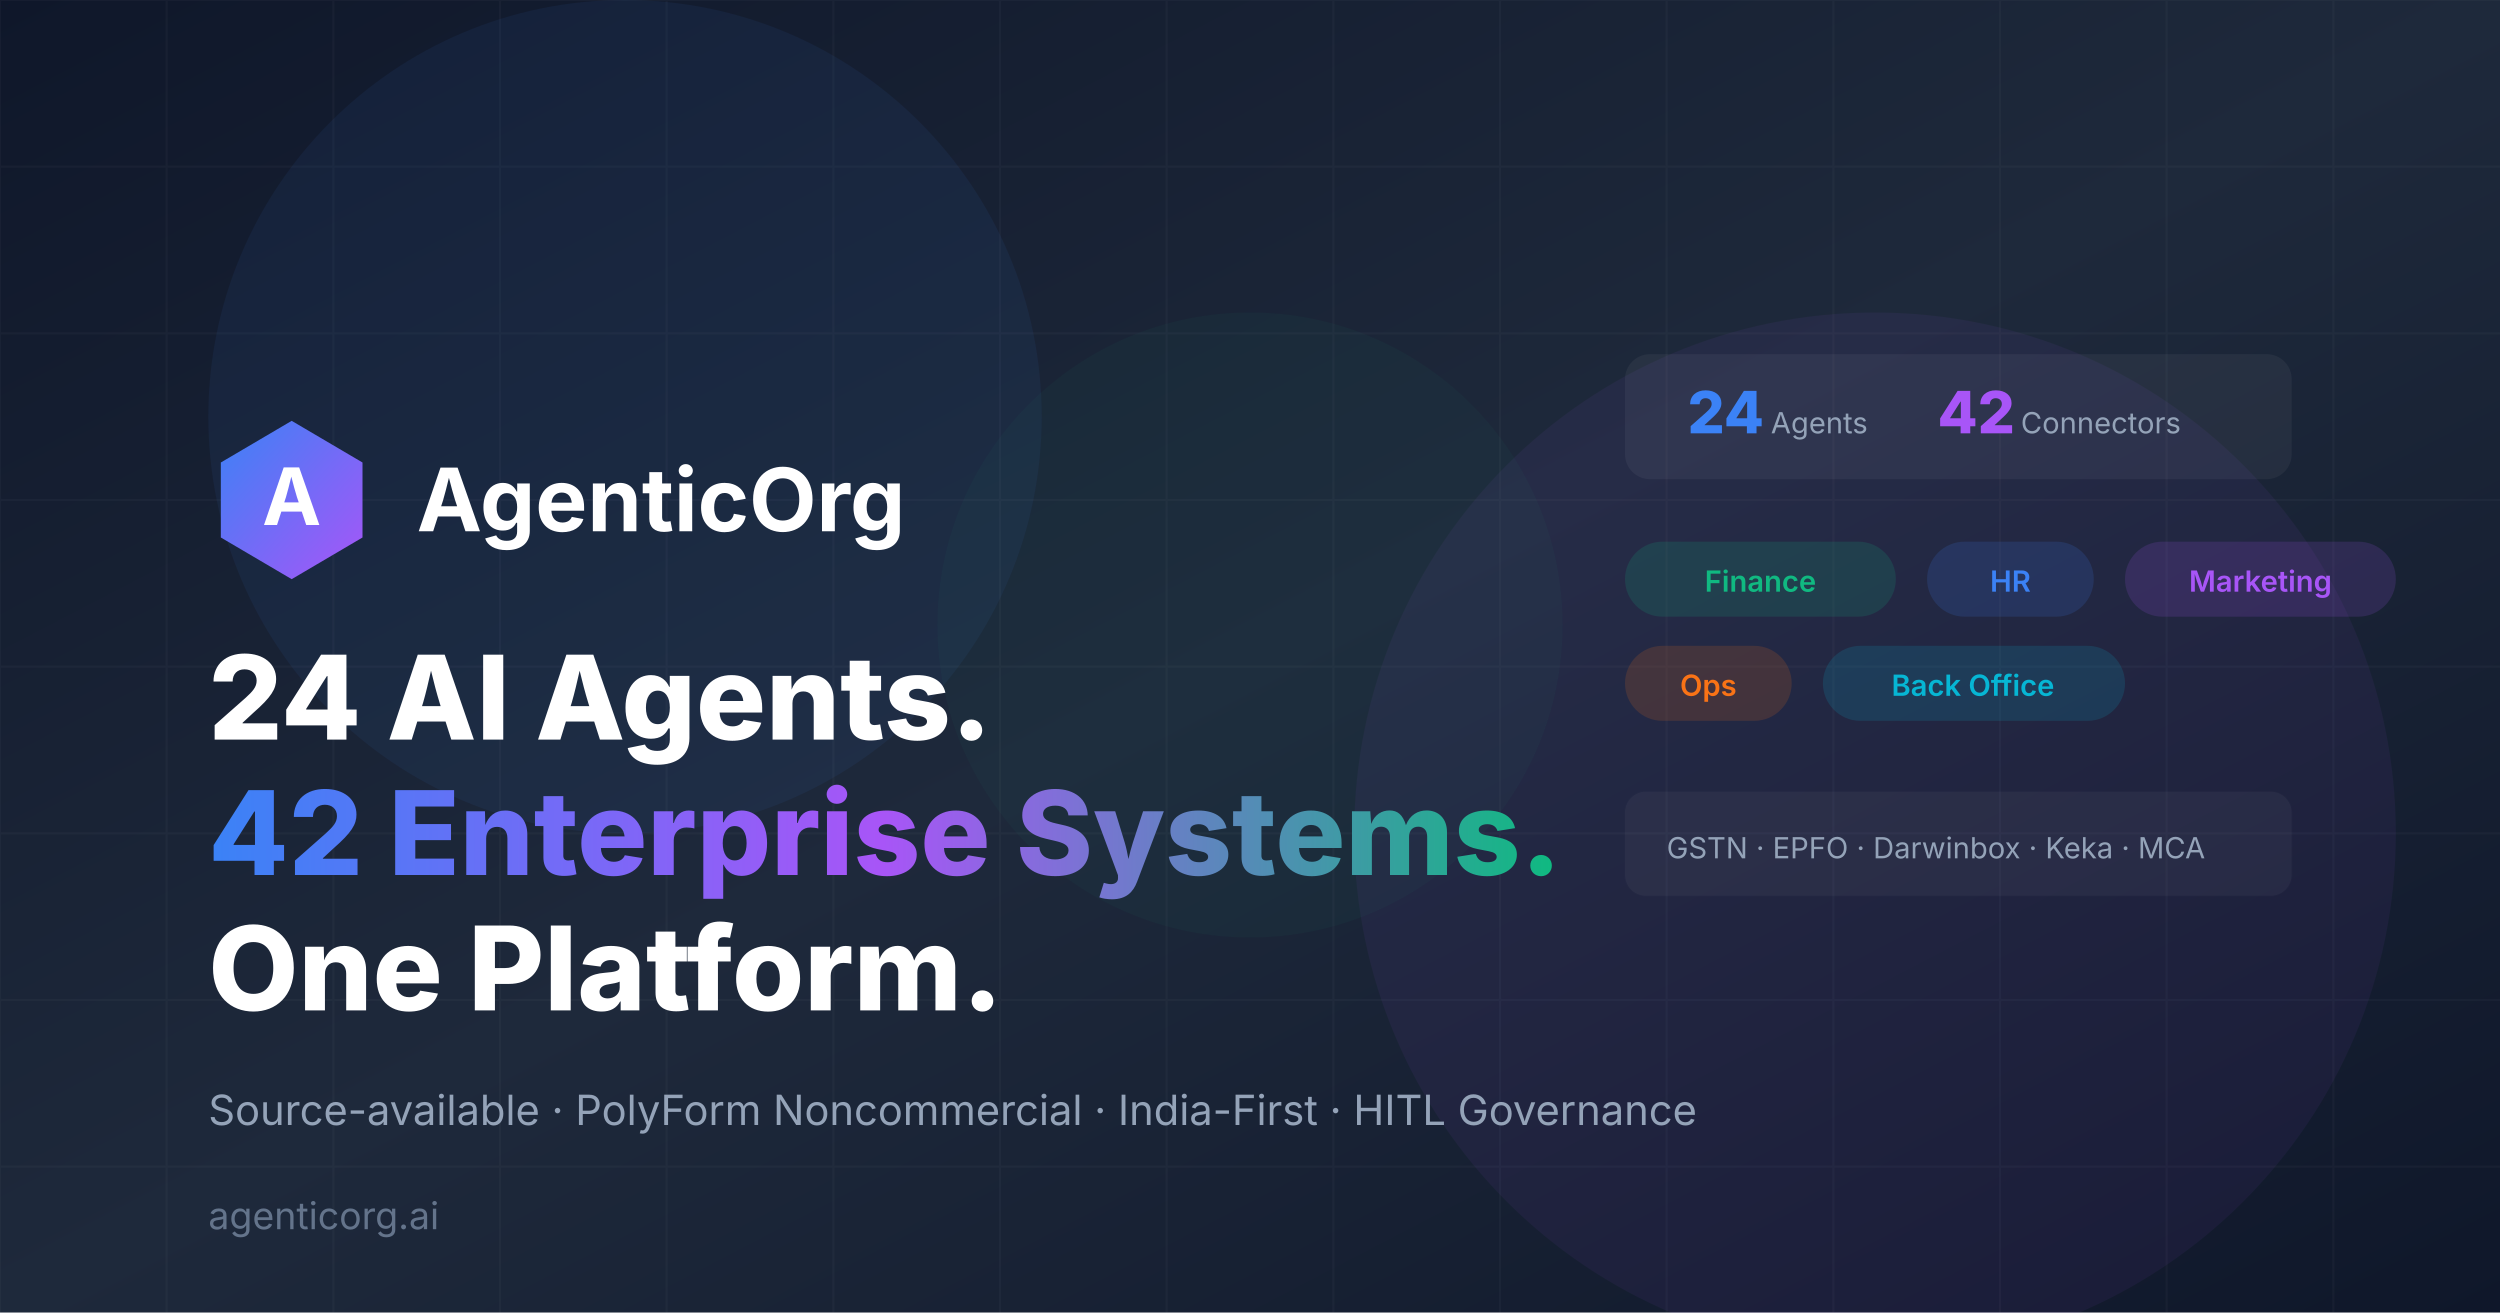
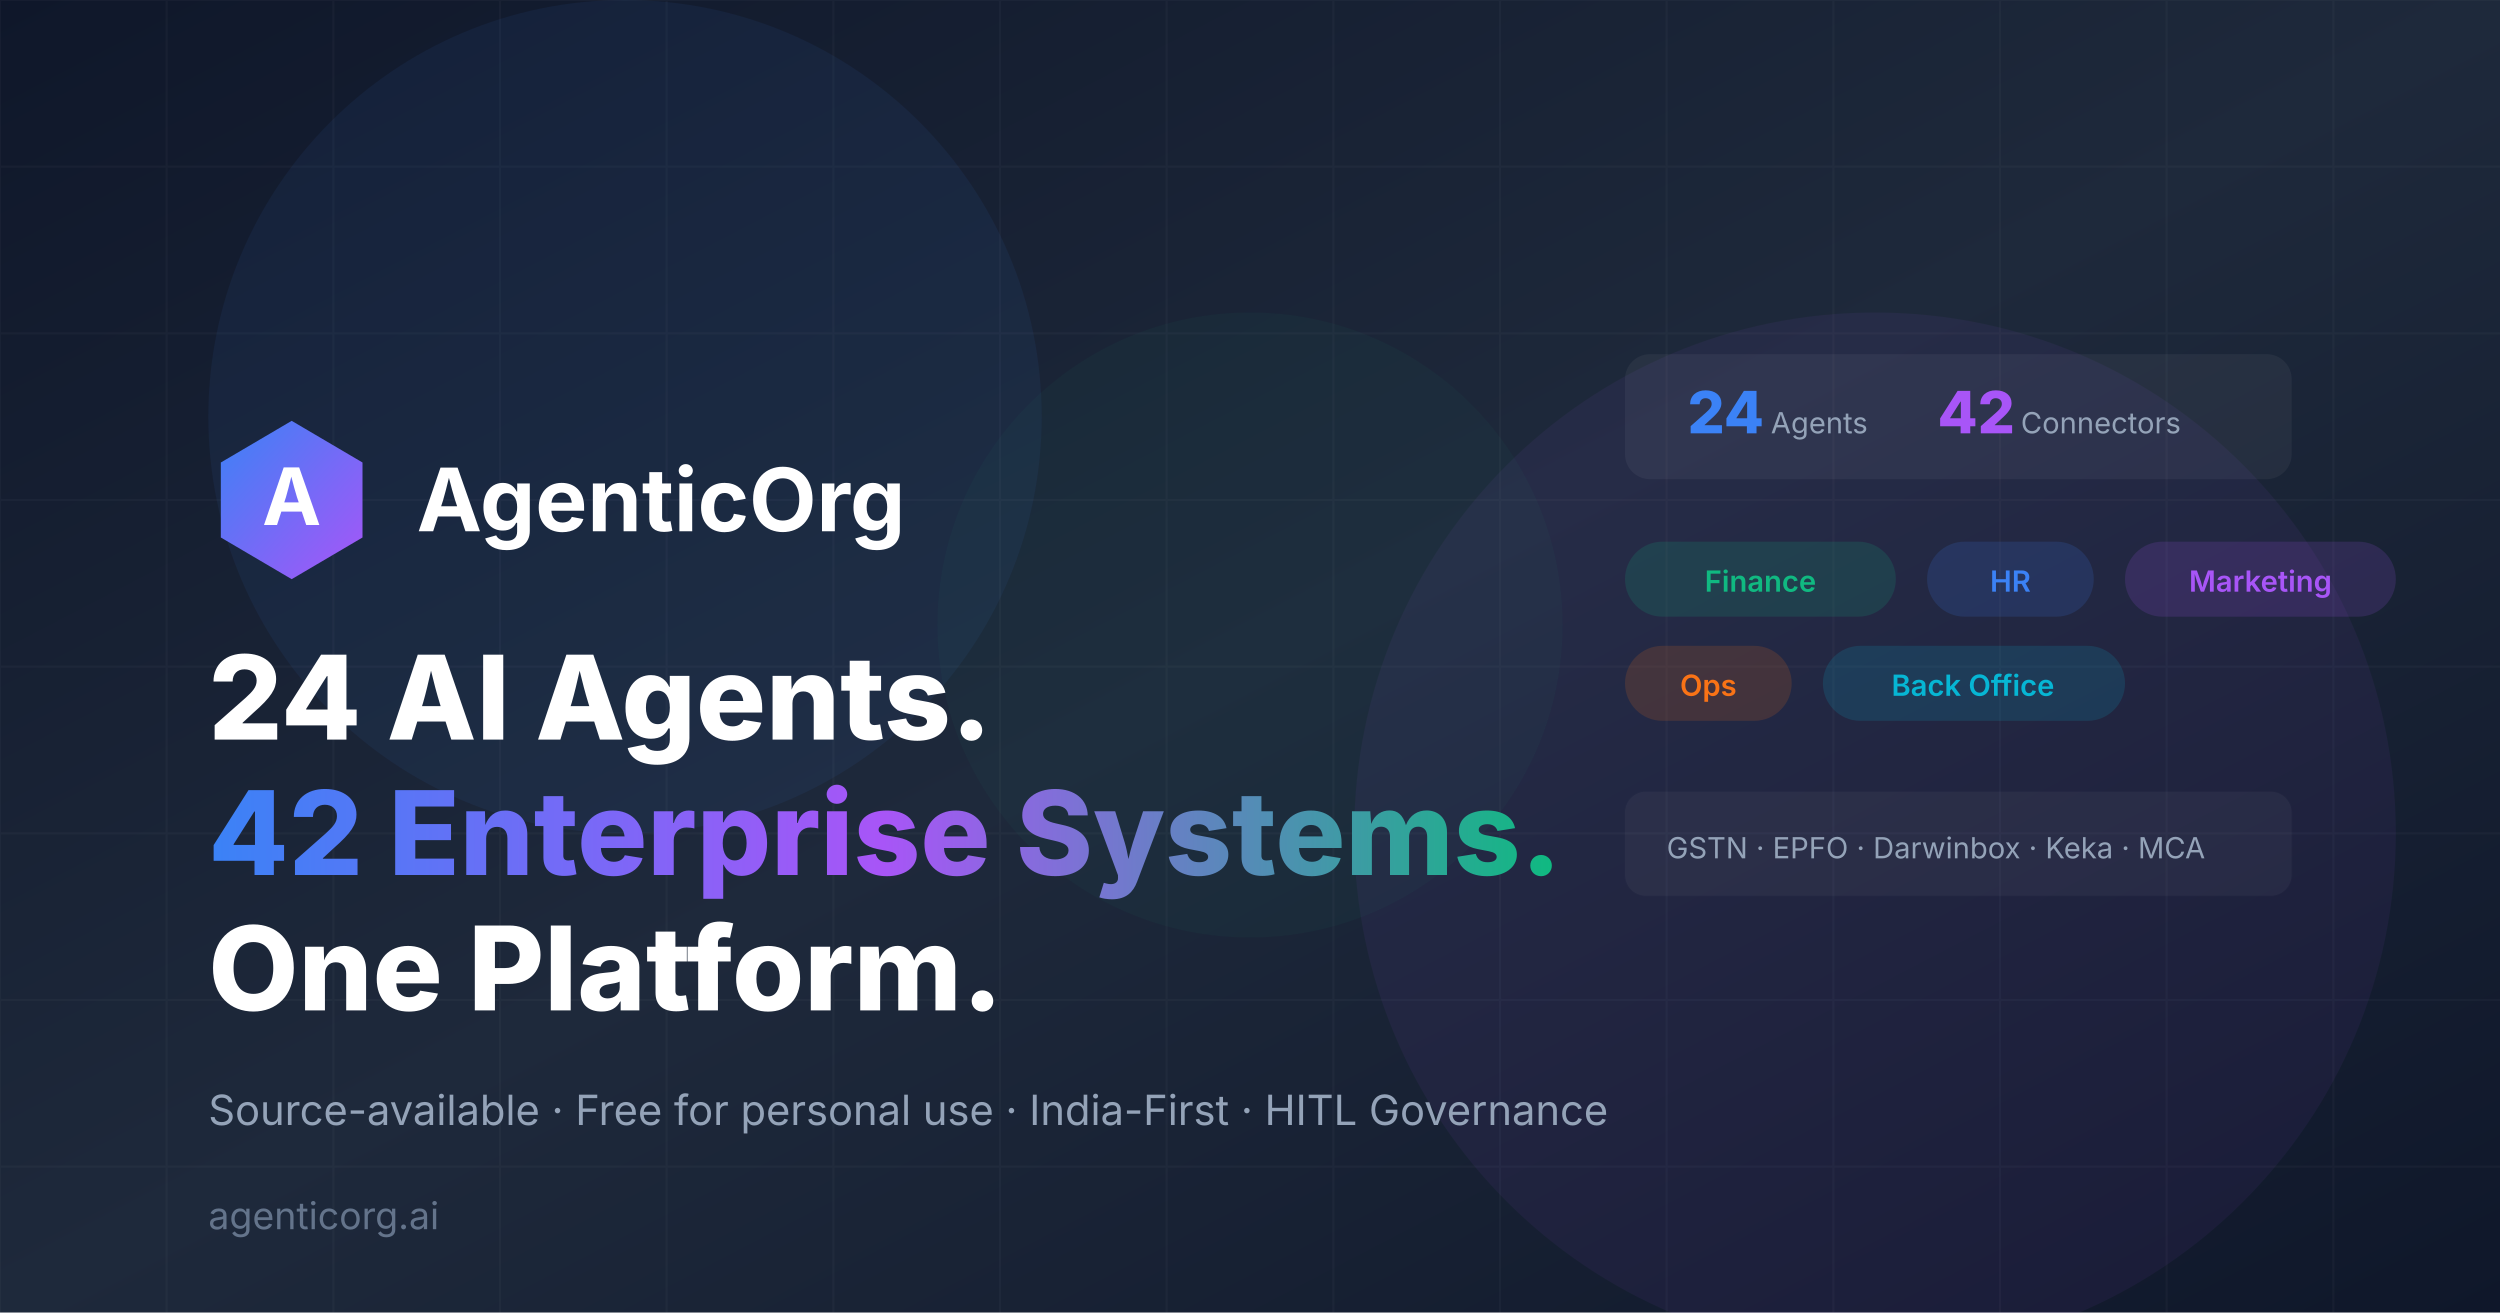
<svg xmlns="http://www.w3.org/2000/svg" viewBox="0 0 1200 630" width="1200" height="630">
  <defs>
    <linearGradient id="bg" x1="0%" y1="0%" x2="100%" y2="100%">
      <stop offset="0%" style="stop-color:#0f172a" />
      <stop offset="50%" style="stop-color:#1e293b" />
      <stop offset="100%" style="stop-color:#0f172a" />
    </linearGradient>
    <linearGradient id="accent" x1="0%" y1="0%" x2="100%" y2="0%">
      <stop offset="0%" style="stop-color:#3b82f6" />
      <stop offset="50%" style="stop-color:#a855f7" />
      <stop offset="100%" style="stop-color:#10b981" />
    </linearGradient>
    <linearGradient id="logo-grad" x1="0%" y1="0%" x2="100%" y2="100%">
      <stop offset="0%" style="stop-color:#3b82f6" />
      <stop offset="100%" style="stop-color:#a855f7" />
    </linearGradient>
  </defs>
  <rect width="1200" height="630" fill="url(#bg)" />
  <g opacity="0.03">
    <line x1="0" y1="0" x2="0" y2="630" stroke="white" stroke-width="1" />
    <line x1="80" y1="0" x2="80" y2="630" stroke="white" stroke-width="1" />
    <line x1="160" y1="0" x2="160" y2="630" stroke="white" stroke-width="1" />
    <line x1="240" y1="0" x2="240" y2="630" stroke="white" stroke-width="1" />
    <line x1="320" y1="0" x2="320" y2="630" stroke="white" stroke-width="1" />
    <line x1="400" y1="0" x2="400" y2="630" stroke="white" stroke-width="1" />
    <line x1="480" y1="0" x2="480" y2="630" stroke="white" stroke-width="1" />
    <line x1="560" y1="0" x2="560" y2="630" stroke="white" stroke-width="1" />
    <line x1="640" y1="0" x2="640" y2="630" stroke="white" stroke-width="1" />
    <line x1="720" y1="0" x2="720" y2="630" stroke="white" stroke-width="1" />
    <line x1="800" y1="0" x2="800" y2="630" stroke="white" stroke-width="1" />
    <line x1="880" y1="0" x2="880" y2="630" stroke="white" stroke-width="1" />
    <line x1="960" y1="0" x2="960" y2="630" stroke="white" stroke-width="1" />
    <line x1="1040" y1="0" x2="1040" y2="630" stroke="white" stroke-width="1" />
    <line x1="1120" y1="0" x2="1120" y2="630" stroke="white" stroke-width="1" />
    <line x1="0" y1="0" x2="1200" y2="0" stroke="white" stroke-width="1" />
    <line x1="0" y1="80" x2="1200" y2="80" stroke="white" stroke-width="1" />
    <line x1="0" y1="160" x2="1200" y2="160" stroke="white" stroke-width="1" />
    <line x1="0" y1="240" x2="1200" y2="240" stroke="white" stroke-width="1" />
    <line x1="0" y1="320" x2="1200" y2="320" stroke="white" stroke-width="1" />
    <line x1="0" y1="400" x2="1200" y2="400" stroke="white" stroke-width="1" />
    <line x1="0" y1="480" x2="1200" y2="480" stroke="white" stroke-width="1" />
    <line x1="0" y1="560" x2="1200" y2="560" stroke="white" stroke-width="1" />
  </g>
  <circle cx="300" cy="200" r="200" fill="#3b82f6" opacity="0.07" />
  <circle cx="900" cy="400" r="250" fill="#a855f7" opacity="0.06" />
  <circle cx="600" cy="300" r="150" fill="#10b981" opacity="0.04" />
  <g transform="translate(100, 200)">
    <polygon points="40,2 74,22 74,58 40,78 6,58 6,22" fill="url(#logo-grad)" rx="4" />
    <text x="40" y="52" text-anchor="middle" font-family="Inter, system-ui, sans-serif" font-size="38" font-weight="700" fill="white">A</text>
  </g>
  <text x="200" y="255" font-family="Inter, system-ui, sans-serif" font-size="42" font-weight="700" fill="white">AgenticOrg</text>
  <text x="100" y="355" font-family="Inter, system-ui, sans-serif" font-size="56" font-weight="800" fill="white">24 AI Agents.</text>
  <text x="100" y="420" font-family="Inter, system-ui, sans-serif" font-size="56" font-weight="800" fill="url(#accent)">42 Enterprise Systems.</text>
  <text x="100" y="485" font-family="Inter, system-ui, sans-serif" font-size="56" font-weight="800" fill="white">One Platform.</text>
-   <text x="100" y="540" font-family="Inter, system-ui, sans-serif" font-size="20" fill="#94a3b8">Source-available  ·  PolyForm Noncommercial  ·  India-First  ·  HITL Governance</text>
+   <text x="100" y="540" font-family="Inter, system-ui, sans-serif" font-size="20" fill="#94a3b8">Source-available  ·  Free for personal use  ·  India-First  ·  HITL Governance</text>
  <text x="100" y="590" font-family="Inter, system-ui, sans-serif" font-size="18" fill="#64748b">agenticorg.ai</text>
  <g transform="translate(780, 170)">
    <rect x="0" y="0" width="320" height="60" rx="12" fill="white" opacity="0.05" />
    <text x="30" y="38" font-family="Inter, system-ui, sans-serif" font-size="28" font-weight="800" fill="#3b82f6">24</text>
    <text x="70" y="38" font-family="Inter, system-ui, sans-serif" font-size="14" fill="#94a3b8">Agents</text>
    <text x="150" y="38" font-family="Inter, system-ui, sans-serif" font-size="28" font-weight="800" fill="#a855f7">42</text>
    <text x="190" y="38" font-family="Inter, system-ui, sans-serif" font-size="14" fill="#94a3b8">Connectors</text>
  </g>
  <g transform="translate(780, 260)">
    <rect x="0" y="0" width="130" height="36" rx="18" fill="#10b981" opacity="0.15" />
    <text x="65" y="24" text-anchor="middle" font-family="Inter, system-ui, sans-serif" font-size="14" font-weight="600" fill="#10b981">Finance</text>
    <rect x="145" y="0" width="80" height="36" rx="18" fill="#3b82f6" opacity="0.15" />
    <text x="185" y="24" text-anchor="middle" font-family="Inter, system-ui, sans-serif" font-size="14" font-weight="600" fill="#3b82f6">HR</text>
    <rect x="240" y="0" width="130" height="36" rx="18" fill="#a855f7" opacity="0.15" />
    <text x="305" y="24" text-anchor="middle" font-family="Inter, system-ui, sans-serif" font-size="14" font-weight="600" fill="#a855f7">Marketing</text>
  </g>
  <g transform="translate(780, 310)">
    <rect x="0" y="0" width="80" height="36" rx="18" fill="#f97316" opacity="0.15" />
    <text x="40" y="24" text-anchor="middle" font-family="Inter, system-ui, sans-serif" font-size="14" font-weight="600" fill="#f97316">Ops</text>
    <rect x="95" y="0" width="145" height="36" rx="18" fill="#06b6d4" opacity="0.15" />
    <text x="167" y="24" text-anchor="middle" font-family="Inter, system-ui, sans-serif" font-size="14" font-weight="600" fill="#06b6d4">Back Office</text>
  </g>
  <g transform="translate(780, 380)">
    <rect x="0" y="0" width="320" height="50" rx="10" fill="white" opacity="0.04" stroke="white" stroke-opacity="0.08" />
    <text x="20" y="32" font-family="Inter, system-ui, sans-serif" font-size="14" fill="#94a3b8">GSTN · EPFO · Darwinbox · Keka · MCA</text>
  </g>
</svg>
